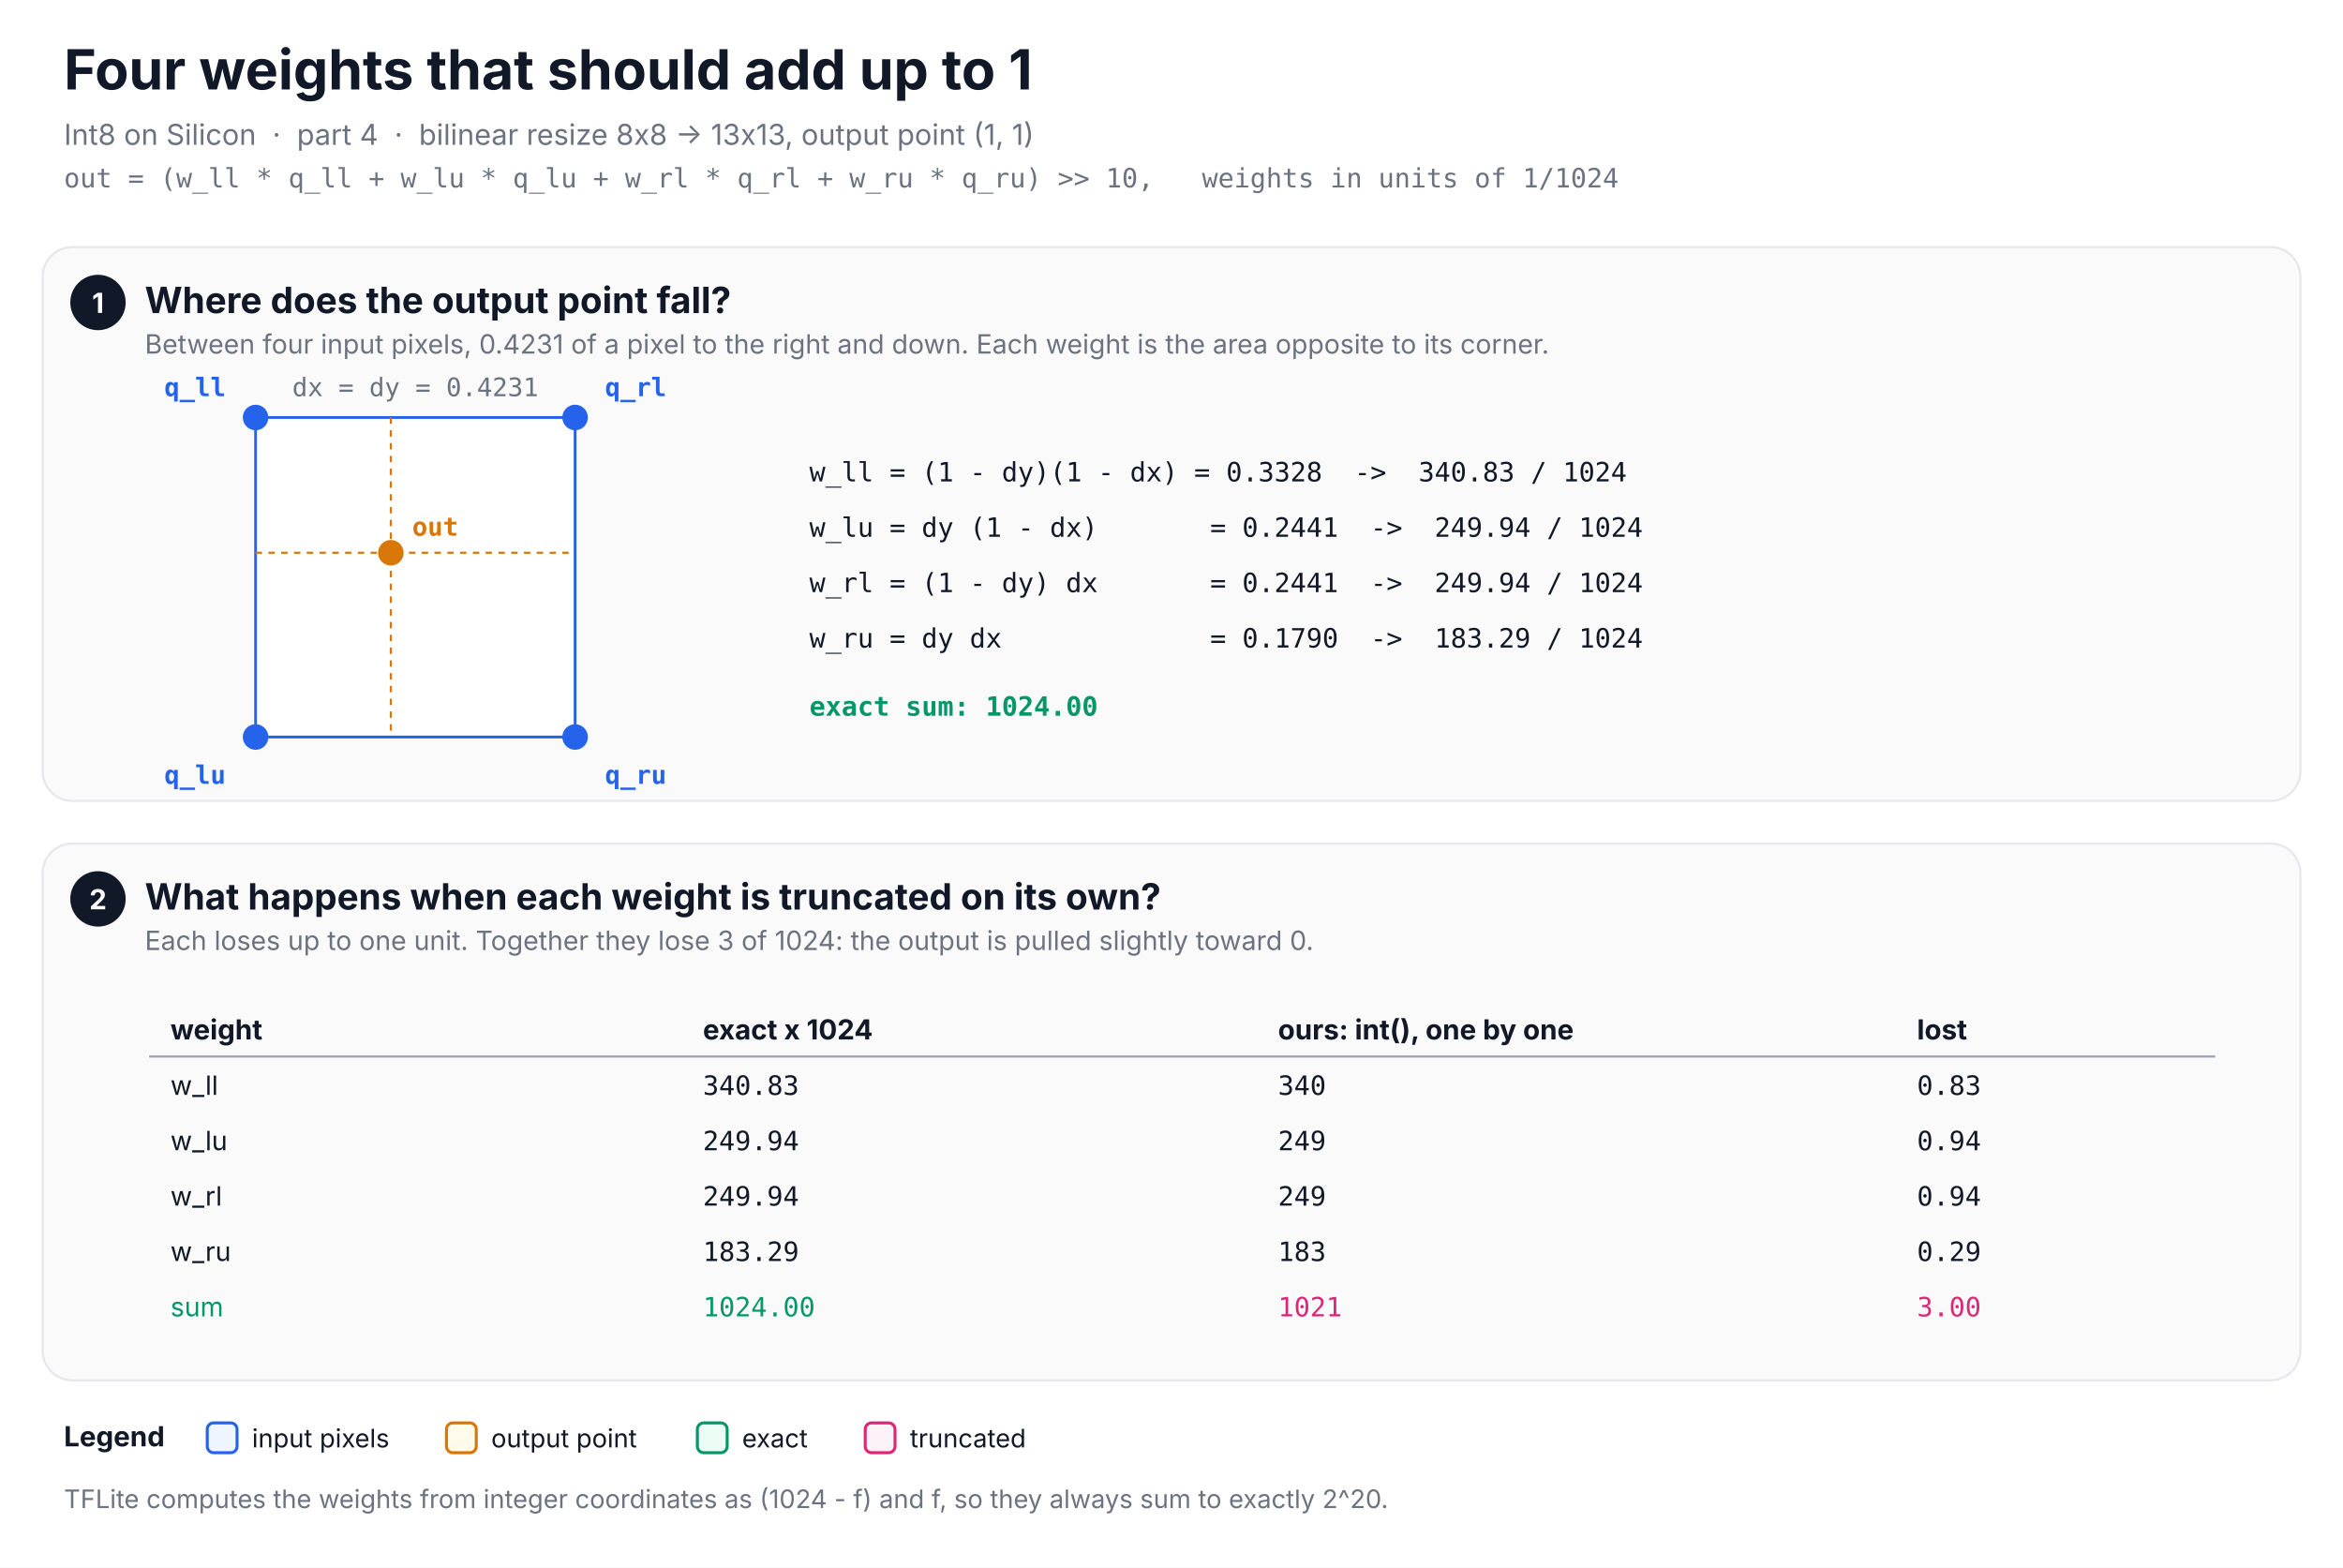
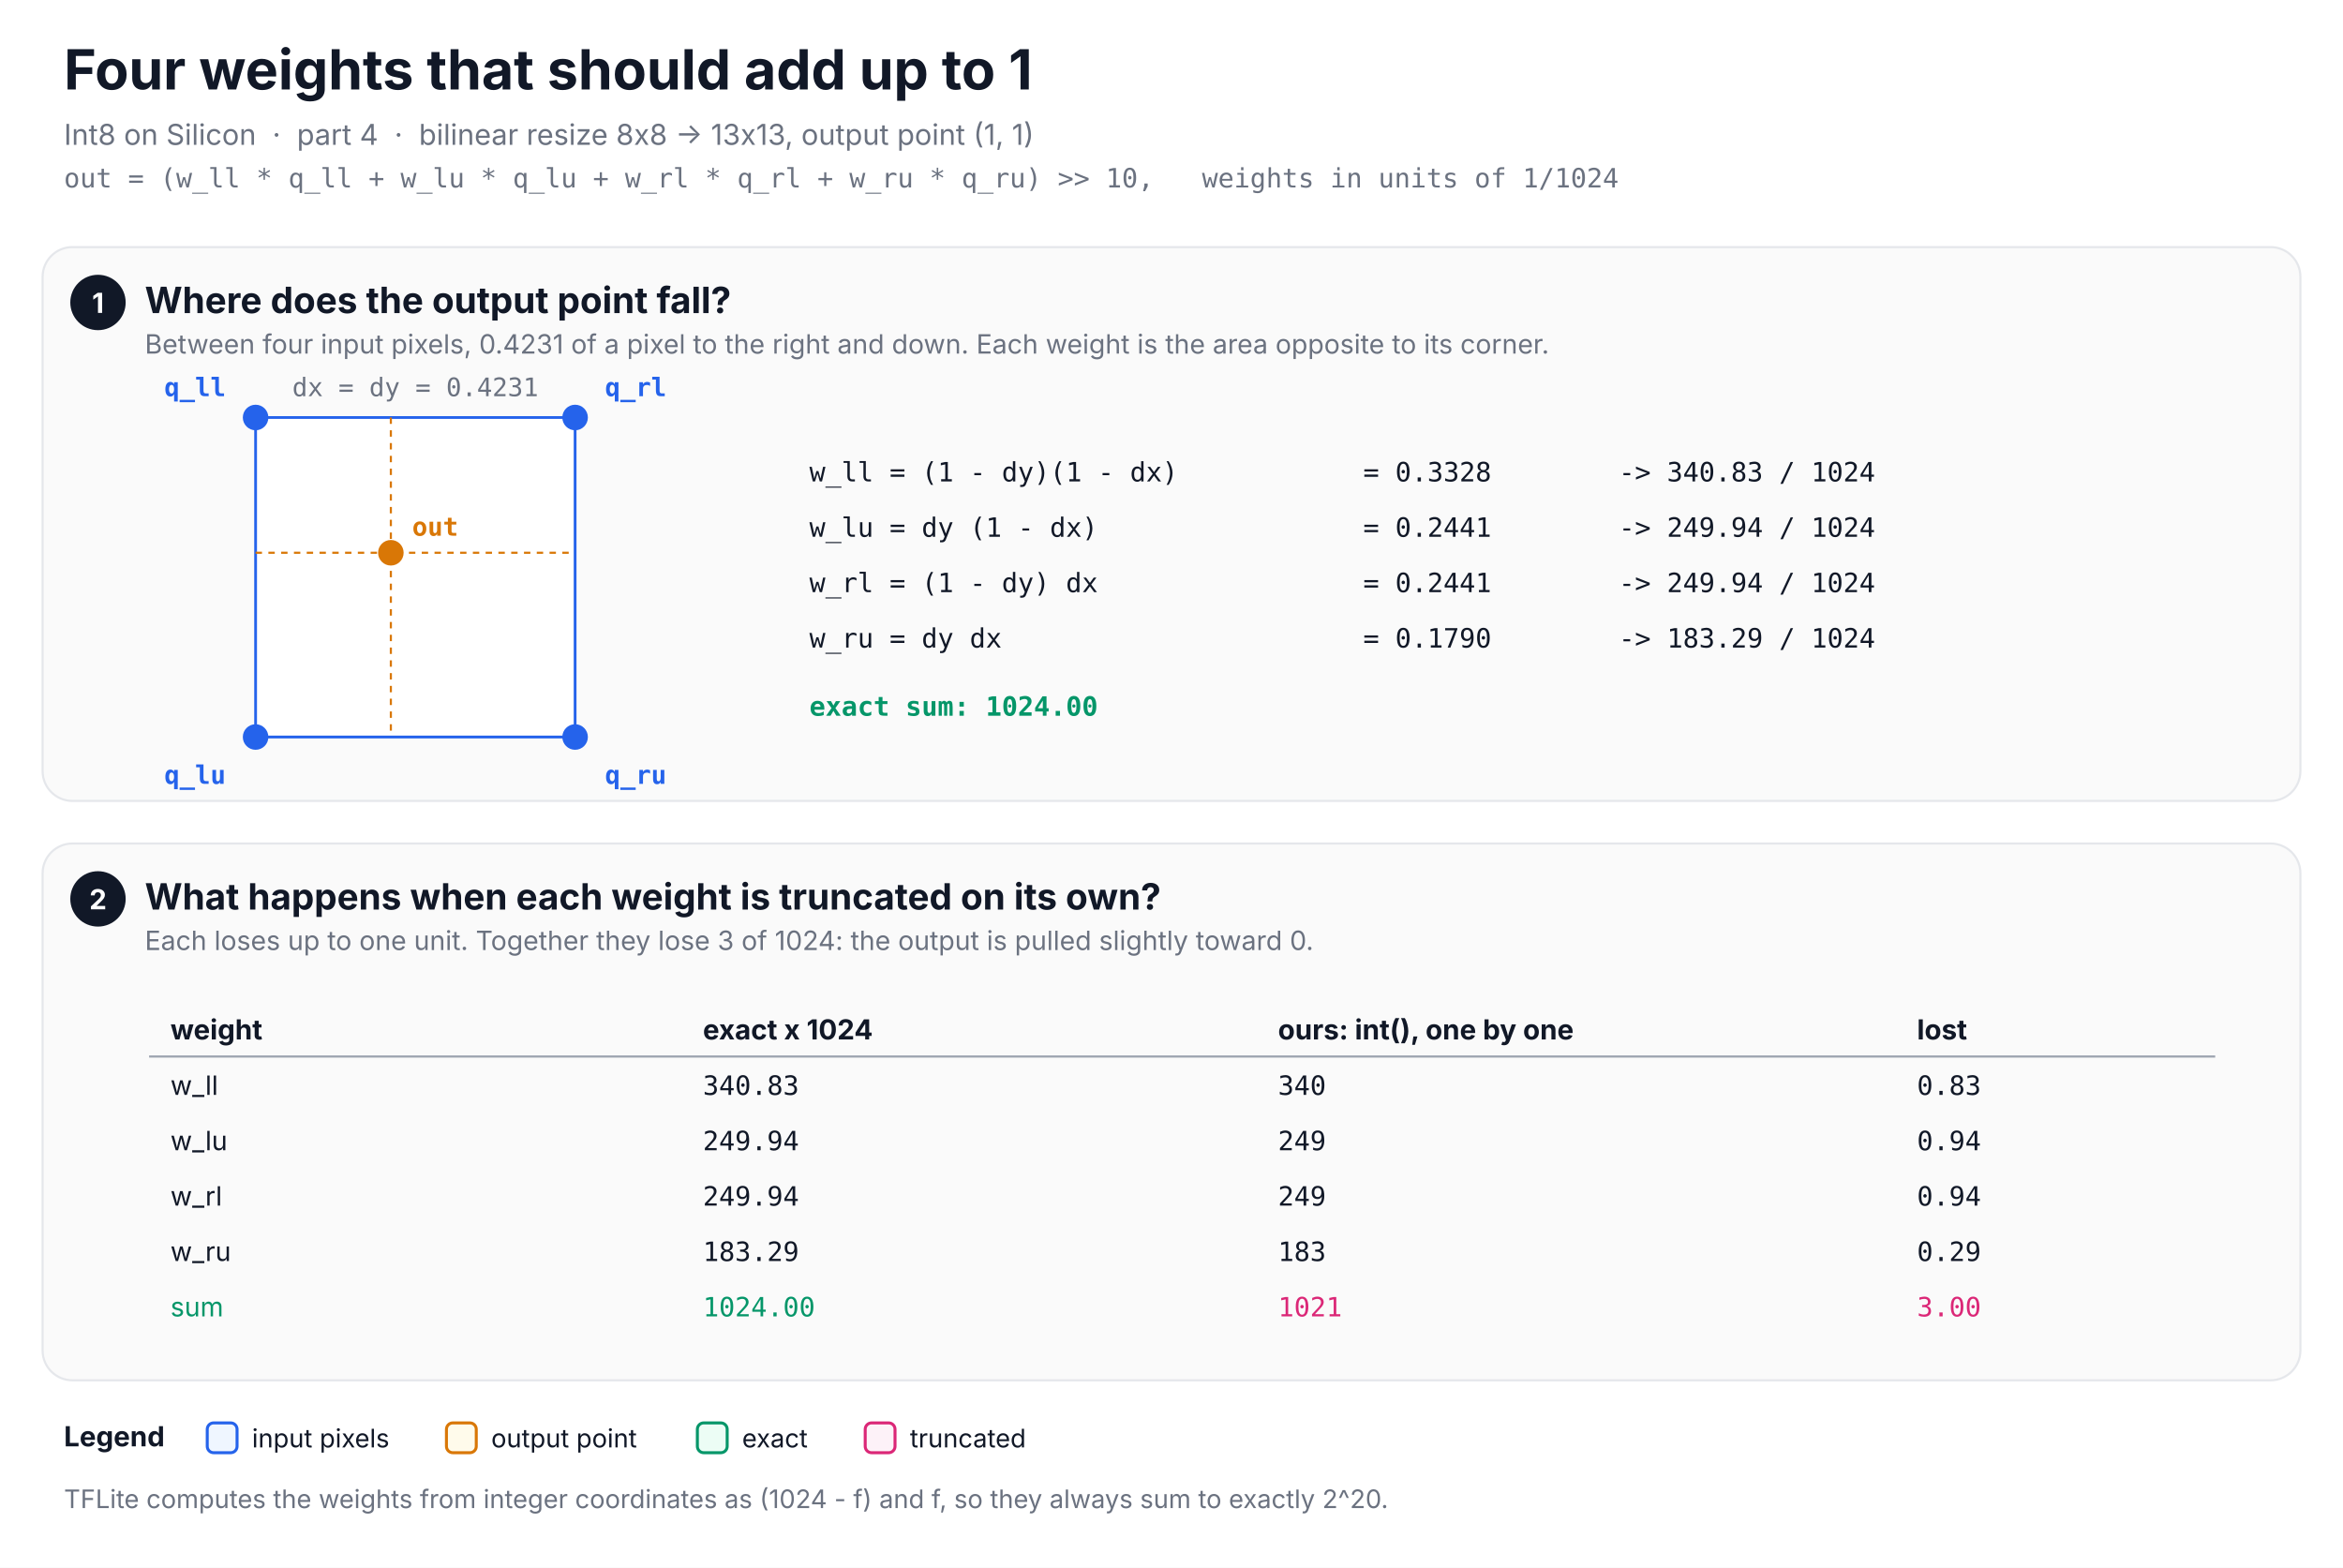
<svg xmlns="http://www.w3.org/2000/svg" width="1100" height="736" viewBox="0 0 1100 736">
  <defs />
  <rect width="1100" height="736" fill="#ffffff" />
  <text x="30.0" y="42.0" font-family="Inter,Segoe UI,Helvetica,Arial,sans-serif" font-size="26" fill="#111827" font-weight="bold" text-anchor="start" xml:space="preserve" style="white-space:pre">Four weights that should add up to 1</text>
  <text x="30.0" y="68.0" font-family="Inter,Segoe UI,Helvetica,Arial,sans-serif" font-size="13.5" fill="#6b7280" font-weight="normal" text-anchor="start" xml:space="preserve" style="white-space:pre">Int8 on Silicon  ·  part 4  ·  bilinear resize 8x8 -&gt; 13x13, output point (1, 1)</text>
  <text x="30.0" y="88.0" font-family="ui-monospace,SFMono-Regular,Menlo,Consolas,monospace" font-size="12.5" fill="#6b7280" font-weight="normal" text-anchor="start" xml:space="preserve" style="white-space:pre">out = (w_ll * q_ll + w_lu * q_lu + w_rl * q_rl + w_ru * q_ru) &gt;&gt; 10,   weights in units of 1/1024</text>
  <rect x="20.0" y="116.0" width="1060.0" height="260.0" rx="14" fill="#fafafa" fill-opacity="1.0" stroke="#e5e7eb" stroke-width="1" />
  <circle cx="46.0" cy="142.0" r="13" fill="#111827" />
  <text x="46.0" y="146.9" font-family="Inter,Segoe UI,Helvetica,Arial,sans-serif" font-size="13" fill="#fff" font-weight="bold" text-anchor="middle" xml:space="preserve" style="white-space:pre">1</text>
  <text x="68.0" y="147.0" font-family="Inter,Segoe UI,Helvetica,Arial,sans-serif" font-size="17" fill="#111827" font-weight="bold" text-anchor="start" xml:space="preserve" style="white-space:pre">Where does the output point fall?</text>
  <text x="68.0" y="166.0" font-family="Inter,Segoe UI,Helvetica,Arial,sans-serif" font-size="12.5" fill="#6b7280" font-weight="normal" text-anchor="start" xml:space="preserve" style="white-space:pre">Between four input pixels, 0.4231 of a pixel to the right and down. Each weight is the area opposite to its corner.</text>
  <rect x="120.0" y="196.0" width="150.0" height="150.0" rx="2" fill="#ffffff" fill-opacity="1.0" stroke="#2563eb" stroke-width="1.3" />
  <circle cx="120.0" cy="196.0" r="6" fill="#2563eb" />
  <text x="106.0" y="186.0" font-family="ui-monospace,SFMono-Regular,Menlo,Consolas,monospace" font-size="12" fill="#2563eb" font-weight="bold" text-anchor="end" xml:space="preserve" style="white-space:pre">q_ll</text>
  <circle cx="120.0" cy="346.0" r="6" fill="#2563eb" />
  <text x="106.0" y="368.0" font-family="ui-monospace,SFMono-Regular,Menlo,Consolas,monospace" font-size="12" fill="#2563eb" font-weight="bold" text-anchor="end" xml:space="preserve" style="white-space:pre">q_lu</text>
  <circle cx="270.0" cy="196.0" r="6" fill="#2563eb" />
  <text x="284.0" y="186.0" font-family="ui-monospace,SFMono-Regular,Menlo,Consolas,monospace" font-size="12" fill="#2563eb" font-weight="bold" text-anchor="start" xml:space="preserve" style="white-space:pre">q_rl</text>
  <circle cx="270.0" cy="346.0" r="6" fill="#2563eb" />
  <text x="284.0" y="368.0" font-family="ui-monospace,SFMono-Regular,Menlo,Consolas,monospace" font-size="12" fill="#2563eb" font-weight="bold" text-anchor="start" xml:space="preserve" style="white-space:pre">q_ru</text>
  <line x1="183.5" y1="196.0" x2="183.5" y2="346.0" stroke="#d97706" stroke-width="1" stroke-dasharray="3 3" />
  <line x1="120.0" y1="259.5" x2="270.0" y2="259.5" stroke="#d97706" stroke-width="1" stroke-dasharray="3 3" />
  <circle cx="183.5" cy="259.5" r="6" fill="#d97706" />
  <text x="193.5" y="251.5" font-family="ui-monospace,SFMono-Regular,Menlo,Consolas,monospace" font-size="12" fill="#d97706" font-weight="bold" text-anchor="start" xml:space="preserve" style="white-space:pre">out</text>
  <text x="195.0" y="186.0" font-family="ui-monospace,SFMono-Regular,Menlo,Consolas,monospace" font-size="12" fill="#6b7280" font-weight="normal" text-anchor="middle" xml:space="preserve" style="white-space:pre">dx = dy = 0.4231</text>
-   <text x="380.0" y="226.0" font-family="ui-monospace,SFMono-Regular,Menlo,Consolas,monospace" font-size="12.5" fill="#111827" font-weight="normal" text-anchor="start" xml:space="preserve" style="white-space:pre">w_ll = (1 - dy)(1 - dx) = 0.3328  -&gt;  340.83 / 1024</text>
-   <text x="380.0" y="252.0" font-family="ui-monospace,SFMono-Regular,Menlo,Consolas,monospace" font-size="12.5" fill="#111827" font-weight="normal" text-anchor="start" xml:space="preserve" style="white-space:pre">w_lu = dy (1 - dx)       = 0.2441  -&gt;  249.94 / 1024</text>
-   <text x="380.0" y="278.0" font-family="ui-monospace,SFMono-Regular,Menlo,Consolas,monospace" font-size="12.5" fill="#111827" font-weight="normal" text-anchor="start" xml:space="preserve" style="white-space:pre">w_rl = (1 - dy) dx       = 0.2441  -&gt;  249.94 / 1024</text>
-   <text x="380.0" y="304.0" font-family="ui-monospace,SFMono-Regular,Menlo,Consolas,monospace" font-size="12.5" fill="#111827" font-weight="normal" text-anchor="start" xml:space="preserve" style="white-space:pre">w_ru = dy dx             = 0.1790  -&gt;  183.29 / 1024</text>
+   <text x="380.0" y="226.0" font-family="ui-monospace,SFMono-Regular,Menlo,Consolas,monospace" font-size="12.5" fill="#111827" font-weight="normal" text-anchor="start" xml:space="preserve" style="white-space:pre">w_ll = (1 - dy)(1 - dx)</text>
+   <text x="640.0" y="226.0" font-family="ui-monospace,SFMono-Regular,Menlo,Consolas,monospace" font-size="12.5" fill="#111827" font-weight="normal" text-anchor="start" xml:space="preserve" style="white-space:pre">= 0.3328</text>
+   <text x="760.0" y="226.0" font-family="ui-monospace,SFMono-Regular,Menlo,Consolas,monospace" font-size="12.5" fill="#111827" font-weight="normal" text-anchor="start" xml:space="preserve" style="white-space:pre">-&gt; 340.83 / 1024</text>
+   <text x="380.0" y="252.0" font-family="ui-monospace,SFMono-Regular,Menlo,Consolas,monospace" font-size="12.5" fill="#111827" font-weight="normal" text-anchor="start" xml:space="preserve" style="white-space:pre">w_lu = dy (1 - dx)</text>
+   <text x="640.0" y="252.0" font-family="ui-monospace,SFMono-Regular,Menlo,Consolas,monospace" font-size="12.5" fill="#111827" font-weight="normal" text-anchor="start" xml:space="preserve" style="white-space:pre">= 0.2441</text>
+   <text x="760.0" y="252.0" font-family="ui-monospace,SFMono-Regular,Menlo,Consolas,monospace" font-size="12.5" fill="#111827" font-weight="normal" text-anchor="start" xml:space="preserve" style="white-space:pre">-&gt; 249.94 / 1024</text>
+   <text x="380.0" y="278.0" font-family="ui-monospace,SFMono-Regular,Menlo,Consolas,monospace" font-size="12.5" fill="#111827" font-weight="normal" text-anchor="start" xml:space="preserve" style="white-space:pre">w_rl = (1 - dy) dx</text>
+   <text x="640.0" y="278.0" font-family="ui-monospace,SFMono-Regular,Menlo,Consolas,monospace" font-size="12.5" fill="#111827" font-weight="normal" text-anchor="start" xml:space="preserve" style="white-space:pre">= 0.2441</text>
+   <text x="760.0" y="278.0" font-family="ui-monospace,SFMono-Regular,Menlo,Consolas,monospace" font-size="12.5" fill="#111827" font-weight="normal" text-anchor="start" xml:space="preserve" style="white-space:pre">-&gt; 249.94 / 1024</text>
+   <text x="380.0" y="304.0" font-family="ui-monospace,SFMono-Regular,Menlo,Consolas,monospace" font-size="12.5" fill="#111827" font-weight="normal" text-anchor="start" xml:space="preserve" style="white-space:pre">w_ru = dy dx</text>
+   <text x="640.0" y="304.0" font-family="ui-monospace,SFMono-Regular,Menlo,Consolas,monospace" font-size="12.5" fill="#111827" font-weight="normal" text-anchor="start" xml:space="preserve" style="white-space:pre">= 0.1790</text>
+   <text x="760.0" y="304.0" font-family="ui-monospace,SFMono-Regular,Menlo,Consolas,monospace" font-size="12.5" fill="#111827" font-weight="normal" text-anchor="start" xml:space="preserve" style="white-space:pre">-&gt; 183.29 / 1024</text>
  <text x="380.0" y="336.0" font-family="ui-monospace,SFMono-Regular,Menlo,Consolas,monospace" font-size="12.5" fill="#059669" font-weight="bold" text-anchor="start" xml:space="preserve" style="white-space:pre">exact sum: 1024.00</text>
  <rect x="20.0" y="396.0" width="1060.0" height="252.0" rx="14" fill="#fafafa" fill-opacity="1.0" stroke="#e5e7eb" stroke-width="1" />
  <circle cx="46.0" cy="422.0" r="13" fill="#111827" />
  <text x="46.0" y="426.9" font-family="Inter,Segoe UI,Helvetica,Arial,sans-serif" font-size="13" fill="#fff" font-weight="bold" text-anchor="middle" xml:space="preserve" style="white-space:pre">2</text>
  <text x="68.0" y="427.0" font-family="Inter,Segoe UI,Helvetica,Arial,sans-serif" font-size="17" fill="#111827" font-weight="bold" text-anchor="start" xml:space="preserve" style="white-space:pre">What happens when each weight is truncated on its own?</text>
  <text x="68.0" y="446.0" font-family="Inter,Segoe UI,Helvetica,Arial,sans-serif" font-size="12.5" fill="#6b7280" font-weight="normal" text-anchor="start" xml:space="preserve" style="white-space:pre">Each loses up to one unit. Together they lose 3 of 1024: the output is pulled slightly toward 0.</text>
  <text x="80.0" y="488.0" font-family="Inter,Segoe UI,Helvetica,Arial,sans-serif" font-size="13" fill="#111827" font-weight="bold" text-anchor="start" xml:space="preserve" style="white-space:pre">weight</text>
  <text x="330.0" y="488.0" font-family="Inter,Segoe UI,Helvetica,Arial,sans-serif" font-size="13" fill="#111827" font-weight="bold" text-anchor="start" xml:space="preserve" style="white-space:pre">exact x 1024</text>
  <text x="600.0" y="488.0" font-family="Inter,Segoe UI,Helvetica,Arial,sans-serif" font-size="13" fill="#111827" font-weight="bold" text-anchor="start" xml:space="preserve" style="white-space:pre">ours: int(), one by one</text>
  <text x="900.0" y="488.0" font-family="Inter,Segoe UI,Helvetica,Arial,sans-serif" font-size="13" fill="#111827" font-weight="bold" text-anchor="start" xml:space="preserve" style="white-space:pre">lost</text>
  <line x1="70.0" y1="496.0" x2="1040.0" y2="496.0" stroke="#9ca3af" stroke-width="1" />
  <text x="80.0" y="514.0" font-family="Inter,Segoe UI,Helvetica,Arial,sans-serif" font-size="12.5" fill="#111827" font-weight="normal" text-anchor="start" xml:space="preserve" style="white-space:pre">w_ll</text>
  <text x="330.0" y="514.0" font-family="ui-monospace,SFMono-Regular,Menlo,Consolas,monospace" font-size="12.5" fill="#111827" font-weight="normal" text-anchor="start" xml:space="preserve" style="white-space:pre">340.83</text>
  <text x="600.0" y="514.0" font-family="ui-monospace,SFMono-Regular,Menlo,Consolas,monospace" font-size="12.5" fill="#111827" font-weight="normal" text-anchor="start" xml:space="preserve" style="white-space:pre">340</text>
  <text x="900.0" y="514.0" font-family="ui-monospace,SFMono-Regular,Menlo,Consolas,monospace" font-size="12.5" fill="#111827" font-weight="normal" text-anchor="start" xml:space="preserve" style="white-space:pre">0.83</text>
  <text x="80.0" y="540.0" font-family="Inter,Segoe UI,Helvetica,Arial,sans-serif" font-size="12.5" fill="#111827" font-weight="normal" text-anchor="start" xml:space="preserve" style="white-space:pre">w_lu</text>
  <text x="330.0" y="540.0" font-family="ui-monospace,SFMono-Regular,Menlo,Consolas,monospace" font-size="12.5" fill="#111827" font-weight="normal" text-anchor="start" xml:space="preserve" style="white-space:pre">249.94</text>
  <text x="600.0" y="540.0" font-family="ui-monospace,SFMono-Regular,Menlo,Consolas,monospace" font-size="12.5" fill="#111827" font-weight="normal" text-anchor="start" xml:space="preserve" style="white-space:pre">249</text>
  <text x="900.0" y="540.0" font-family="ui-monospace,SFMono-Regular,Menlo,Consolas,monospace" font-size="12.5" fill="#111827" font-weight="normal" text-anchor="start" xml:space="preserve" style="white-space:pre">0.94</text>
  <text x="80.0" y="566.0" font-family="Inter,Segoe UI,Helvetica,Arial,sans-serif" font-size="12.5" fill="#111827" font-weight="normal" text-anchor="start" xml:space="preserve" style="white-space:pre">w_rl</text>
  <text x="330.0" y="566.0" font-family="ui-monospace,SFMono-Regular,Menlo,Consolas,monospace" font-size="12.5" fill="#111827" font-weight="normal" text-anchor="start" xml:space="preserve" style="white-space:pre">249.94</text>
  <text x="600.0" y="566.0" font-family="ui-monospace,SFMono-Regular,Menlo,Consolas,monospace" font-size="12.5" fill="#111827" font-weight="normal" text-anchor="start" xml:space="preserve" style="white-space:pre">249</text>
  <text x="900.0" y="566.0" font-family="ui-monospace,SFMono-Regular,Menlo,Consolas,monospace" font-size="12.5" fill="#111827" font-weight="normal" text-anchor="start" xml:space="preserve" style="white-space:pre">0.94</text>
  <text x="80.0" y="592.0" font-family="Inter,Segoe UI,Helvetica,Arial,sans-serif" font-size="12.5" fill="#111827" font-weight="normal" text-anchor="start" xml:space="preserve" style="white-space:pre">w_ru</text>
  <text x="330.0" y="592.0" font-family="ui-monospace,SFMono-Regular,Menlo,Consolas,monospace" font-size="12.5" fill="#111827" font-weight="normal" text-anchor="start" xml:space="preserve" style="white-space:pre">183.29</text>
  <text x="600.0" y="592.0" font-family="ui-monospace,SFMono-Regular,Menlo,Consolas,monospace" font-size="12.5" fill="#111827" font-weight="normal" text-anchor="start" xml:space="preserve" style="white-space:pre">183</text>
  <text x="900.0" y="592.0" font-family="ui-monospace,SFMono-Regular,Menlo,Consolas,monospace" font-size="12.5" fill="#111827" font-weight="normal" text-anchor="start" xml:space="preserve" style="white-space:pre">0.29</text>
  <text x="80.0" y="618.0" font-family="Inter,Segoe UI,Helvetica,Arial,sans-serif" font-size="12.5" fill="#059669" font-weight="normal" text-anchor="start" xml:space="preserve" style="white-space:pre">sum</text>
  <text x="330.0" y="618.0" font-family="ui-monospace,SFMono-Regular,Menlo,Consolas,monospace" font-size="12.5" fill="#059669" font-weight="normal" text-anchor="start" xml:space="preserve" style="white-space:pre">1024.00</text>
  <text x="600.0" y="618.0" font-family="ui-monospace,SFMono-Regular,Menlo,Consolas,monospace" font-size="12.5" fill="#db2777" font-weight="normal" text-anchor="start" xml:space="preserve" style="white-space:pre">1021</text>
  <text x="900.0" y="618.0" font-family="ui-monospace,SFMono-Regular,Menlo,Consolas,monospace" font-size="12.5" fill="#db2777" font-weight="normal" text-anchor="start" xml:space="preserve" style="white-space:pre">3.00</text>
  <text x="30.0" y="679.0" font-family="Inter,Segoe UI,Helvetica,Arial,sans-serif" font-size="13" fill="#111827" font-weight="bold" text-anchor="start" xml:space="preserve" style="white-space:pre">Legend</text>
  <rect x="97.3" y="668.0" width="14.0" height="14.0" rx="3" fill="#eff6ff" fill-opacity="1.0" stroke="#2563eb" stroke-width="1.4" />
  <text x="118.3" y="679.5" font-family="Inter,Segoe UI,Helvetica,Arial,sans-serif" font-size="12" fill="#111827" font-weight="normal" text-anchor="start" xml:space="preserve" style="white-space:pre">input pixels</text>
  <rect x="209.6" y="668.0" width="14.0" height="14.0" rx="3" fill="#fffbeb" fill-opacity="1.0" stroke="#d97706" stroke-width="1.4" />
  <text x="230.6" y="679.5" font-family="Inter,Segoe UI,Helvetica,Arial,sans-serif" font-size="12" fill="#111827" font-weight="normal" text-anchor="start" xml:space="preserve" style="white-space:pre">output point</text>
  <rect x="327.4" y="668.0" width="14.0" height="14.0" rx="3" fill="#ecfdf5" fill-opacity="1.0" stroke="#059669" stroke-width="1.4" />
  <text x="348.4" y="679.5" font-family="Inter,Segoe UI,Helvetica,Arial,sans-serif" font-size="12" fill="#111827" font-weight="normal" text-anchor="start" xml:space="preserve" style="white-space:pre">exact</text>
  <rect x="406.2" y="668.0" width="14.0" height="14.0" rx="3" fill="#fdf2f8" fill-opacity="1.0" stroke="#db2777" stroke-width="1.4" />
  <text x="427.2" y="679.5" font-family="Inter,Segoe UI,Helvetica,Arial,sans-serif" font-size="12" fill="#111827" font-weight="normal" text-anchor="start" xml:space="preserve" style="white-space:pre">truncated</text>
  <text x="30.0" y="708.0" font-family="Inter,Segoe UI,Helvetica,Arial,sans-serif" font-size="12" fill="#6b7280" font-weight="normal" text-anchor="start" xml:space="preserve" style="white-space:pre">TFLite computes the weights from integer coordinates as (1024 - f) and f, so they always sum to exactly 2^20.</text>
</svg>
